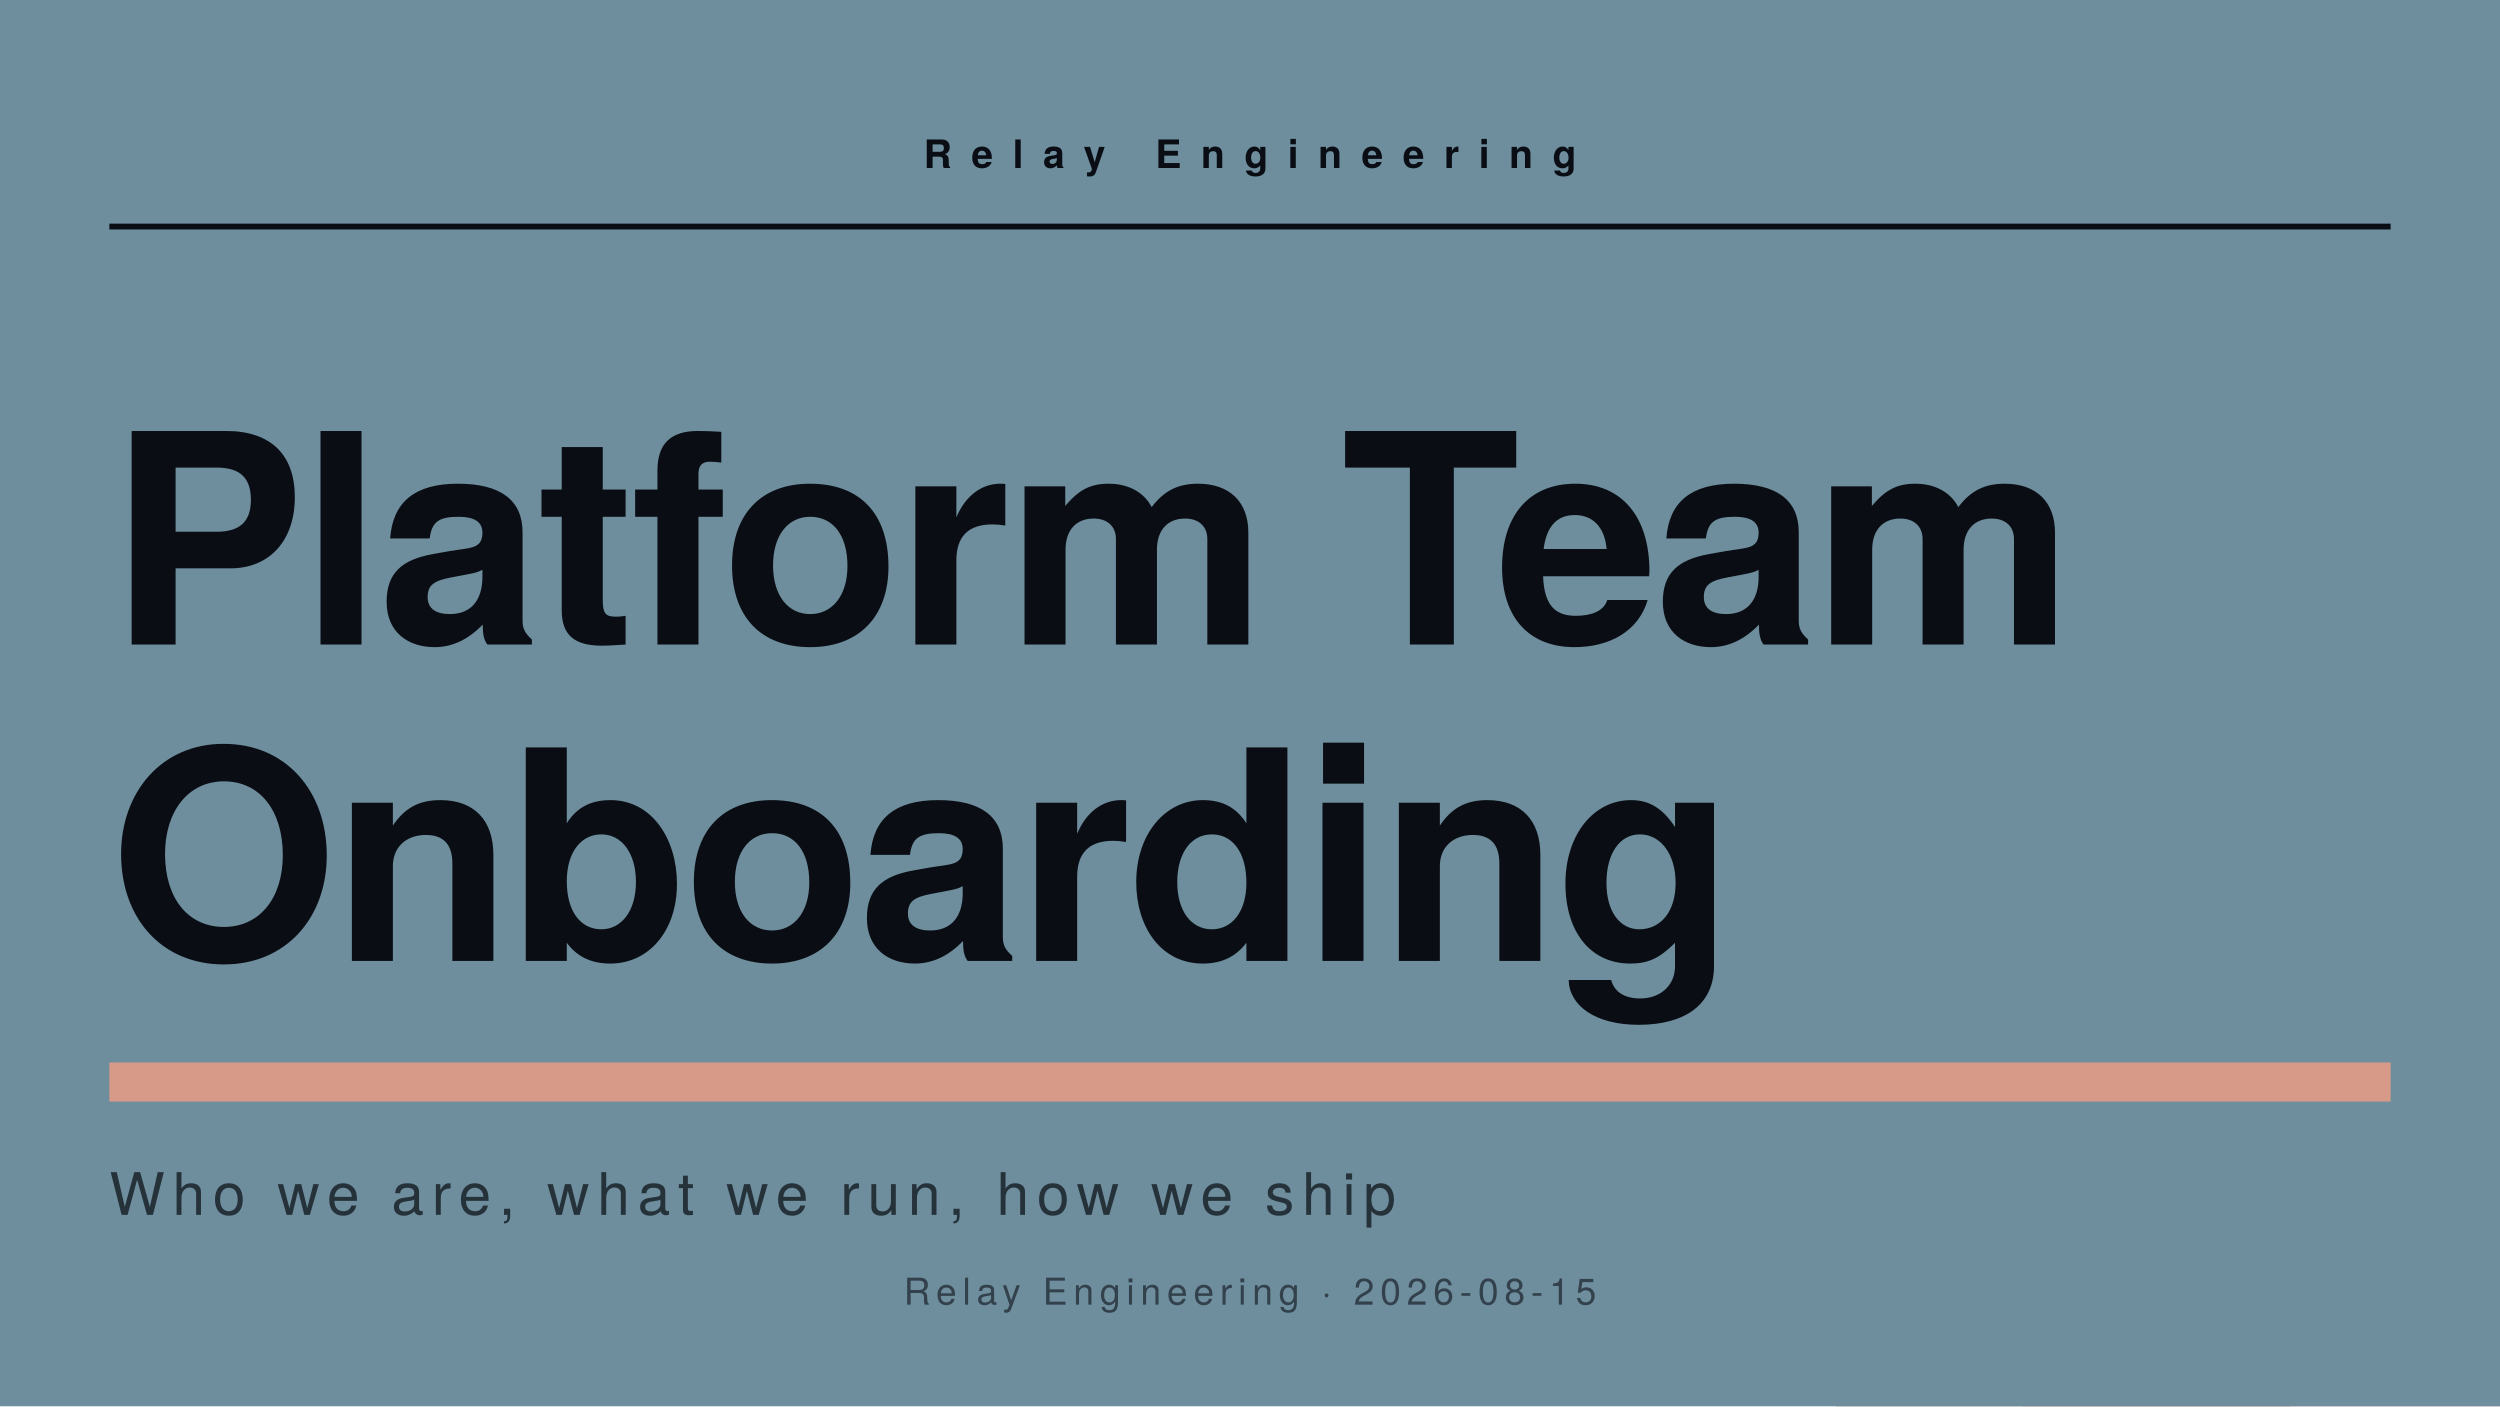
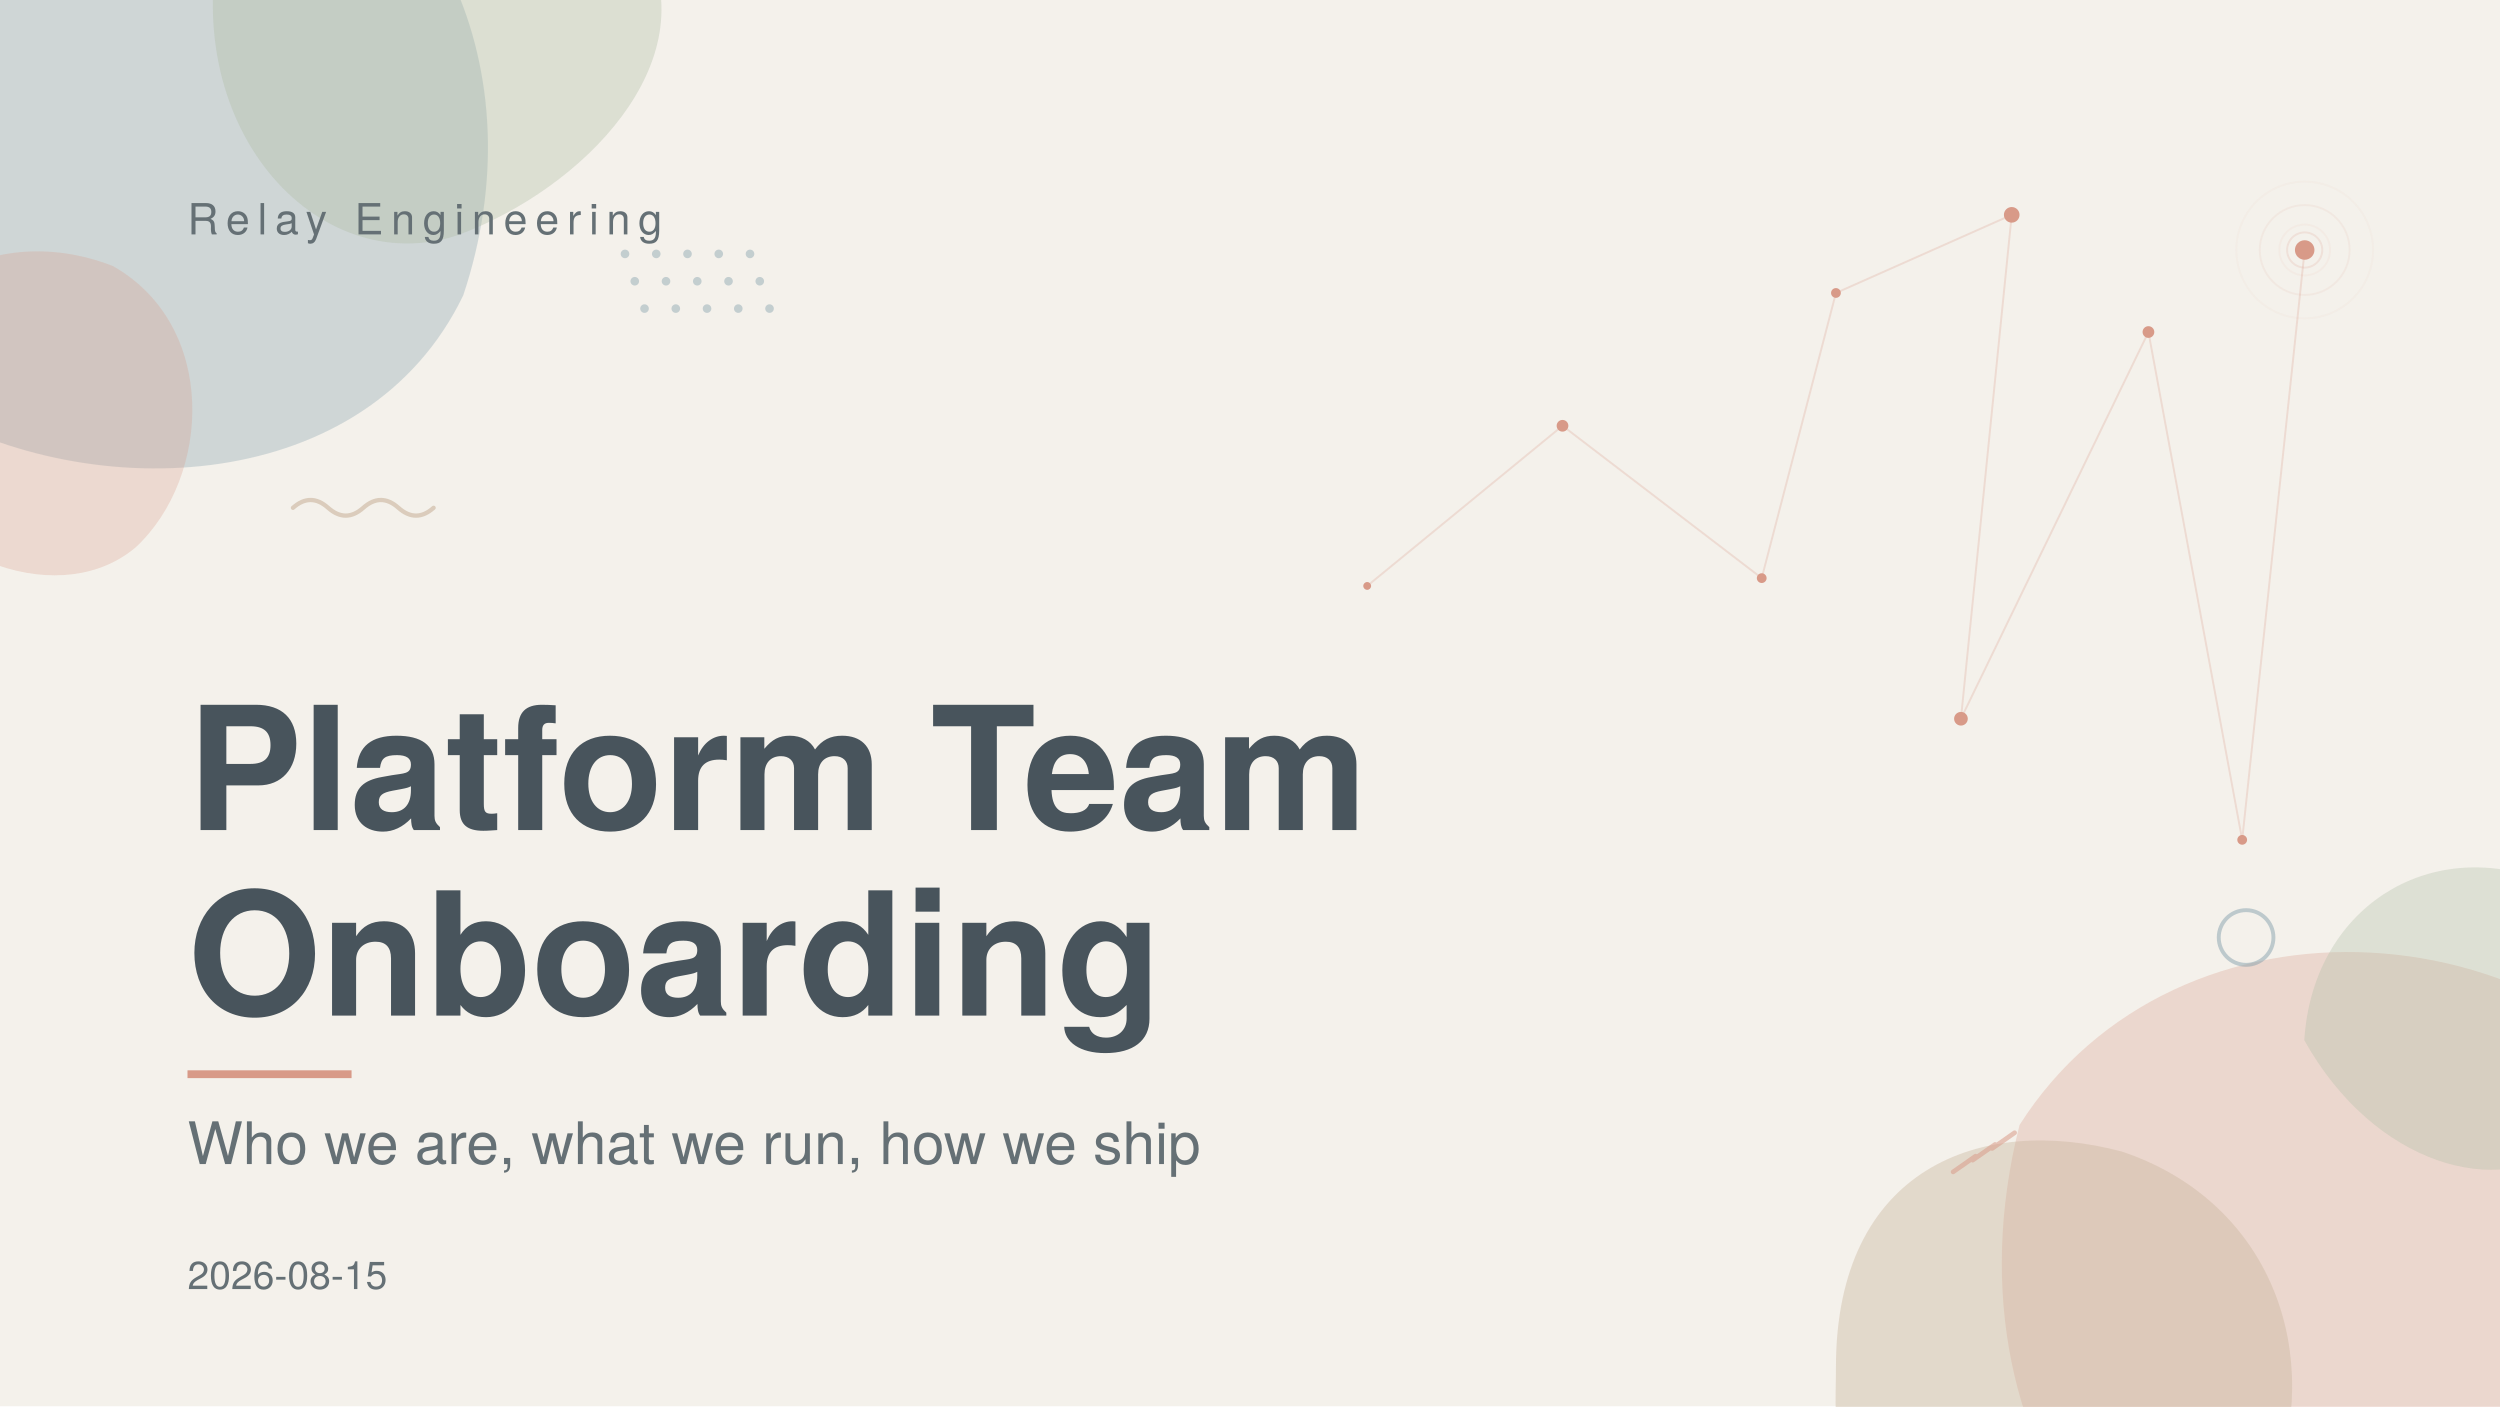
<svg xmlns="http://www.w3.org/2000/svg" viewBox="0 0 1280 720">
  <rect x="0" y="0" width="1280" height="720" fill="#F4F1EB" />
  <g data-decor="true">
    <path d="M -120 60 C -120 -101.5 -2.2 -145.2 111.8 -114.8 C 225.8 -76.8 275.2 37.2 237.2 151.2 C 187.8 253.8 47.2 259.5 -40.2 208.2 C -129.5 151.2 -120 113.2 -120 60 Z" fill="#7A98A6" opacity="0.3" />
    <path d="M 114.4 -40.4 C 162.4 -116 282.4 -110 330.4 -28.4 C 361.6 31.6 299.2 96.4 234.4 120.4 C 162.4 144.4 88 64 114.4 -40.4 Z" fill="#AEBCA4" opacity="0.35" />
    <path d="M -74.5 223.5 C -70 151.5 -7 111 57.8 136.2 C 111.8 166.8 108.2 244.2 69.5 280.2 C 33.5 310.8 -35.8 292.8 -74.5 223.5 Z" fill="#D89A88" opacity="0.28" />
    <path d="M 1034 576 C 1114 450 1314 460 1394 596 C 1446 696 1342 804 1234 844 C 1114 884 990 750 1034 576 Z" fill="#D89A88" opacity="0.3" />
    <path d="M 940 700 C 940 598 1014.4 570.4 1086.4 589.6 C 1158.4 613.6 1189.6 685.6 1165.6 757.6 C 1134.4 822.4 1045.6 826 990.4 793.6 C 934 757.6 940 733.6 940 700 Z" fill="#C9B49C" opacity="0.4" />
    <path d="M 1179.8 532.6 C 1184 465.4 1242.8 427.6 1303.3 451.1 C 1353.7 479.7 1350.3 551.9 1314.2 585.5 C 1280.6 614.1 1215.9 597.3 1179.8 532.6 Z" fill="#AEBCA4" opacity="0.32" />
    <g>
      <circle cx="320" cy="130" r="2.2" fill="#7A98A6" opacity="0.4" />
      <circle cx="336" cy="130" r="2.2" fill="#7A98A6" opacity="0.4" />
      <circle cx="352" cy="130" r="2.2" fill="#7A98A6" opacity="0.4" />
      <circle cx="368" cy="130" r="2.2" fill="#7A98A6" opacity="0.4" />
      <circle cx="384" cy="130" r="2.2" fill="#7A98A6" opacity="0.4" />
      <circle cx="325" cy="144" r="2.2" fill="#7A98A6" opacity="0.4" />
      <circle cx="341" cy="144" r="2.2" fill="#7A98A6" opacity="0.4" />
      <circle cx="357" cy="144" r="2.2" fill="#7A98A6" opacity="0.4" />
      <circle cx="373" cy="144" r="2.2" fill="#7A98A6" opacity="0.4" />
      <circle cx="389" cy="144" r="2.2" fill="#7A98A6" opacity="0.4" />
      <circle cx="330" cy="158" r="2.2" fill="#7A98A6" opacity="0.4" />
      <circle cx="346" cy="158" r="2.2" fill="#7A98A6" opacity="0.4" />
      <circle cx="362" cy="158" r="2.2" fill="#7A98A6" opacity="0.4" />
      <circle cx="378" cy="158" r="2.2" fill="#7A98A6" opacity="0.4" />
      <circle cx="394" cy="158" r="2.2" fill="#7A98A6" opacity="0.4" />
    </g>
    <g stroke="#D89A88" stroke-width="2.4" stroke-linecap="round" opacity="0.55">
      <path d="M 1000 600 l 11.468 -8.03" fill="none" />
      <path d="M 1010 594 l 11.468 -8.03" fill="none" />
      <path d="M 1020 588 l 11.468 -8.03" fill="none" />
    </g>
    <path d="M 150 260 q 9 -8 18 0 q 9 8 18 0 q 9 -8 18 0 q 9 8 18 0" stroke="#C9B49C" stroke-width="2.2" stroke-linecap="round" fill="none" opacity="0.6" />
    <circle cx="1150" cy="480" r="14" fill="none" stroke="#7A98A6" stroke-width="2" opacity="0.45" />
  </g>
-   <g data-archetype="fashion-masthead">
-     <rect x="0" y="0" width="1280" height="720" fill="#6E8E9E" />
-     <text x="640" y="86" font-family="Microsoft YaHei, PingFang SC, Helvetica Neue, sans-serif" font-size="20" fill="#0A0E14" text-anchor="middle" letter-spacing="10" font-weight="600" dominant-baseline="alphabetic">Relay Engineering</text>
-     <line x1="56" y1="116" x2="1224" y2="116" stroke="#0A0E14" stroke-width="3" />
-     <text x="56" y="330" font-family="Microsoft YaHei, PingFang SC, Helvetica Neue, sans-serif" font-size="150" font-weight="900" fill="#0A0E14" letter-spacing="-2" dominant-baseline="alphabetic">Platform Team</text>
-     <text x="56" y="492" font-family="Microsoft YaHei, PingFang SC, Helvetica Neue, sans-serif" font-size="150" font-weight="900" fill="#0A0E14" letter-spacing="-2" dominant-baseline="alphabetic">Onboarding</text>
-     <rect x="56" y="544" width="1168" height="20" fill="#D89A88" />
-     <text x="56" y="622" font-family="Microsoft YaHei, PingFang SC, Helvetica Neue, sans-serif" font-size="30" fill="#0A0E14" fill-opacity="0.72" letter-spacing="4" dominant-baseline="alphabetic">Who we are, what we run, how we ship</text>
-     <text data-contrast-tier="meta" x="640" y="668" font-family="Microsoft YaHei, PingFang SC, Helvetica Neue, sans-serif" font-size="19" fill="#32414b" text-anchor="middle" letter-spacing="3" dominant-baseline="alphabetic">Relay Engineering    ·    2026-08-15</text>
+   <g data-archetype="constellation">
+     <text x="96" y="120" font-family="Microsoft YaHei, PingFang SC, Helvetica Neue, sans-serif" font-size="22" fill="#657075" letter-spacing="4" dominant-baseline="alphabetic">Relay Engineering</text>
+     <rect x="96" y="548" width="84" height="4" fill="#D89A88" />
+     <text x="96" y="596" font-family="Microsoft YaHei, PingFang SC, Helvetica Neue, sans-serif" font-size="30" fill="#657075" dominant-baseline="alphabetic">Who we are, what we run, how we ship</text>
+     <text x="96" y="425" font-family="Microsoft YaHei, PingFang SC, Helvetica Neue, sans-serif" font-size="88" font-weight="700" fill="#48545C" dominant-baseline="alphabetic">Platform Team</text>
+     <text x="96" y="520" font-family="Microsoft YaHei, PingFang SC, Helvetica Neue, sans-serif" font-size="88" font-weight="700" fill="#48545C" dominant-baseline="alphabetic">Onboarding</text>
+     <text x="96" y="660" font-family="Microsoft YaHei, PingFang SC, Helvetica Neue, sans-serif" font-size="20" fill="#657075" dominant-baseline="alphabetic">2026-08-15</text>
+     <polyline points="700,300 800,218 902,296 940,150 1030,110 1004,368 1100,170 1148,430 1180,128" fill="none" stroke="#D89A88" stroke-width="1" stroke-opacity="0.25" />
+     <circle cx="700" cy="300" r="2" fill="#D89A88" />
+     <circle cx="800" cy="218" r="3" fill="#D89A88" />
+     <circle cx="902" cy="296" r="2.5" fill="#D89A88" />
+     <circle cx="940" cy="150" r="2.5" fill="#D89A88" />
+     <circle cx="1030" cy="110" r="4" fill="#D89A88" />
+     <circle cx="1004" cy="368" r="3.5" fill="#D89A88" />
+     <circle cx="1100" cy="170" r="3" fill="#D89A88" />
+     <circle cx="1148" cy="430" r="2.5" fill="#D89A88" />
+     <circle cx="1180" cy="128" r="5" fill="#D89A88" />
+     <circle cx="1180" cy="128" r="9" fill="none" stroke="#D89A88" stroke-opacity="0.18" stroke-width="1" />
+     <circle cx="1180" cy="128" r="13" fill="none" stroke="#D89A88" stroke-opacity="0.07" stroke-width="1" />
+     <circle cx="1180" cy="128" r="23" fill="none" stroke="#D89A88" stroke-opacity="0.1" stroke-width="1" />
+     <circle cx="1180" cy="128" r="35" fill="none" stroke="#D89A88" stroke-opacity="0.05" stroke-width="1" />
  </g>
</svg>
